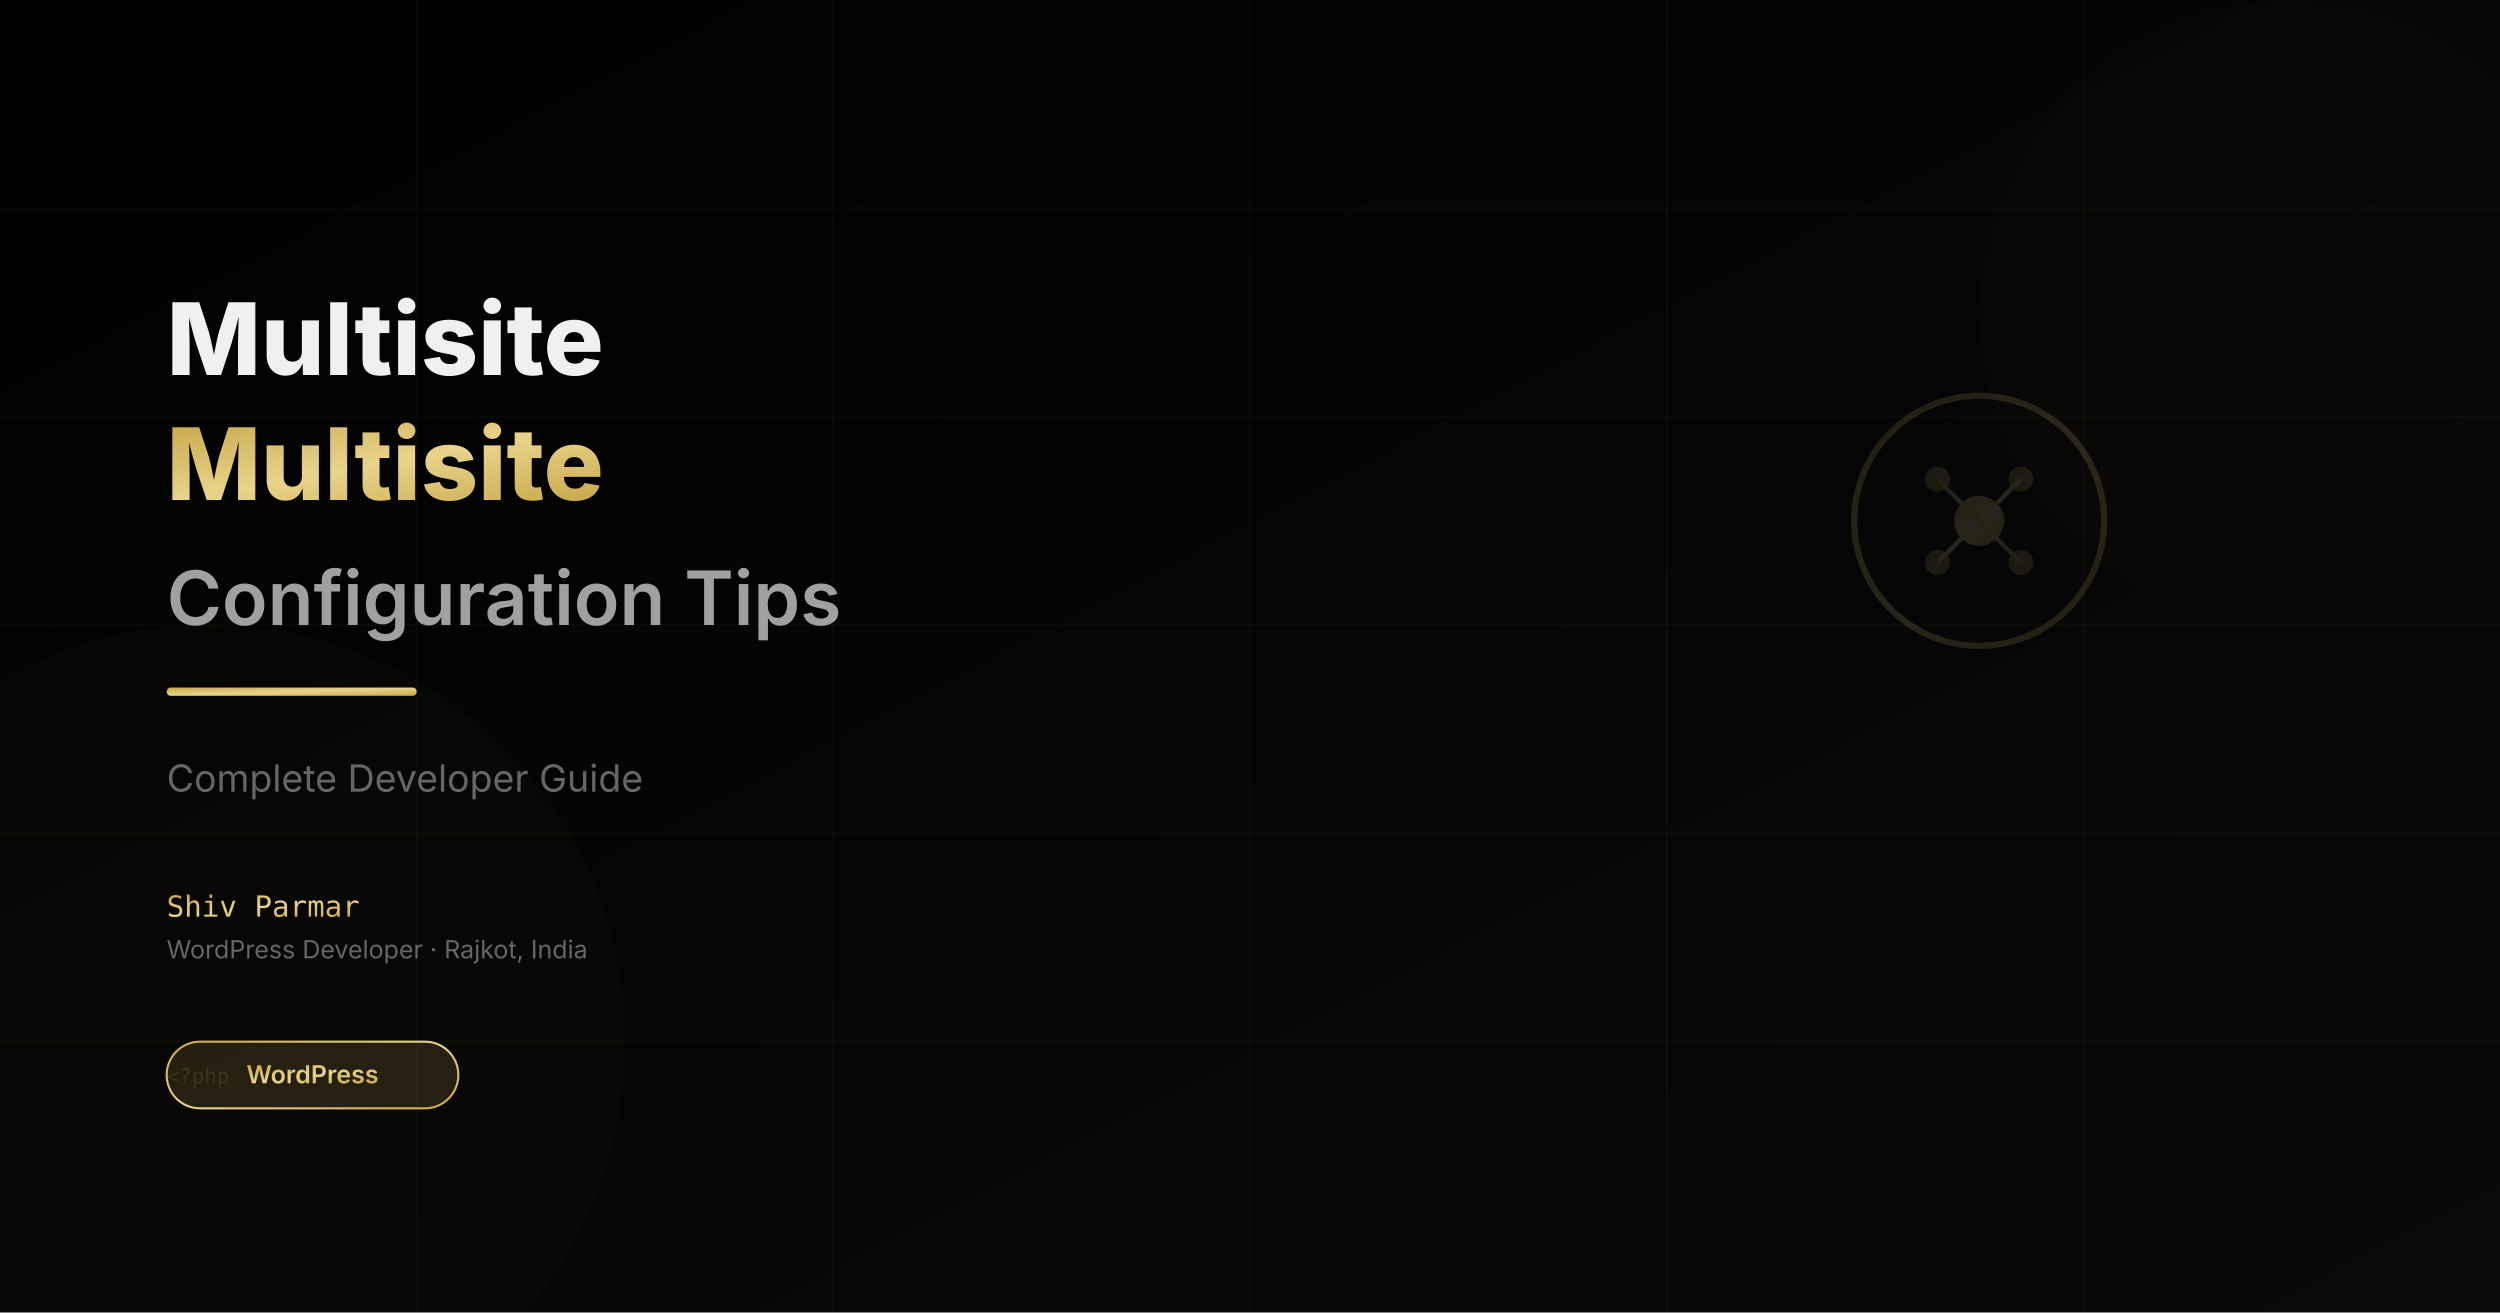
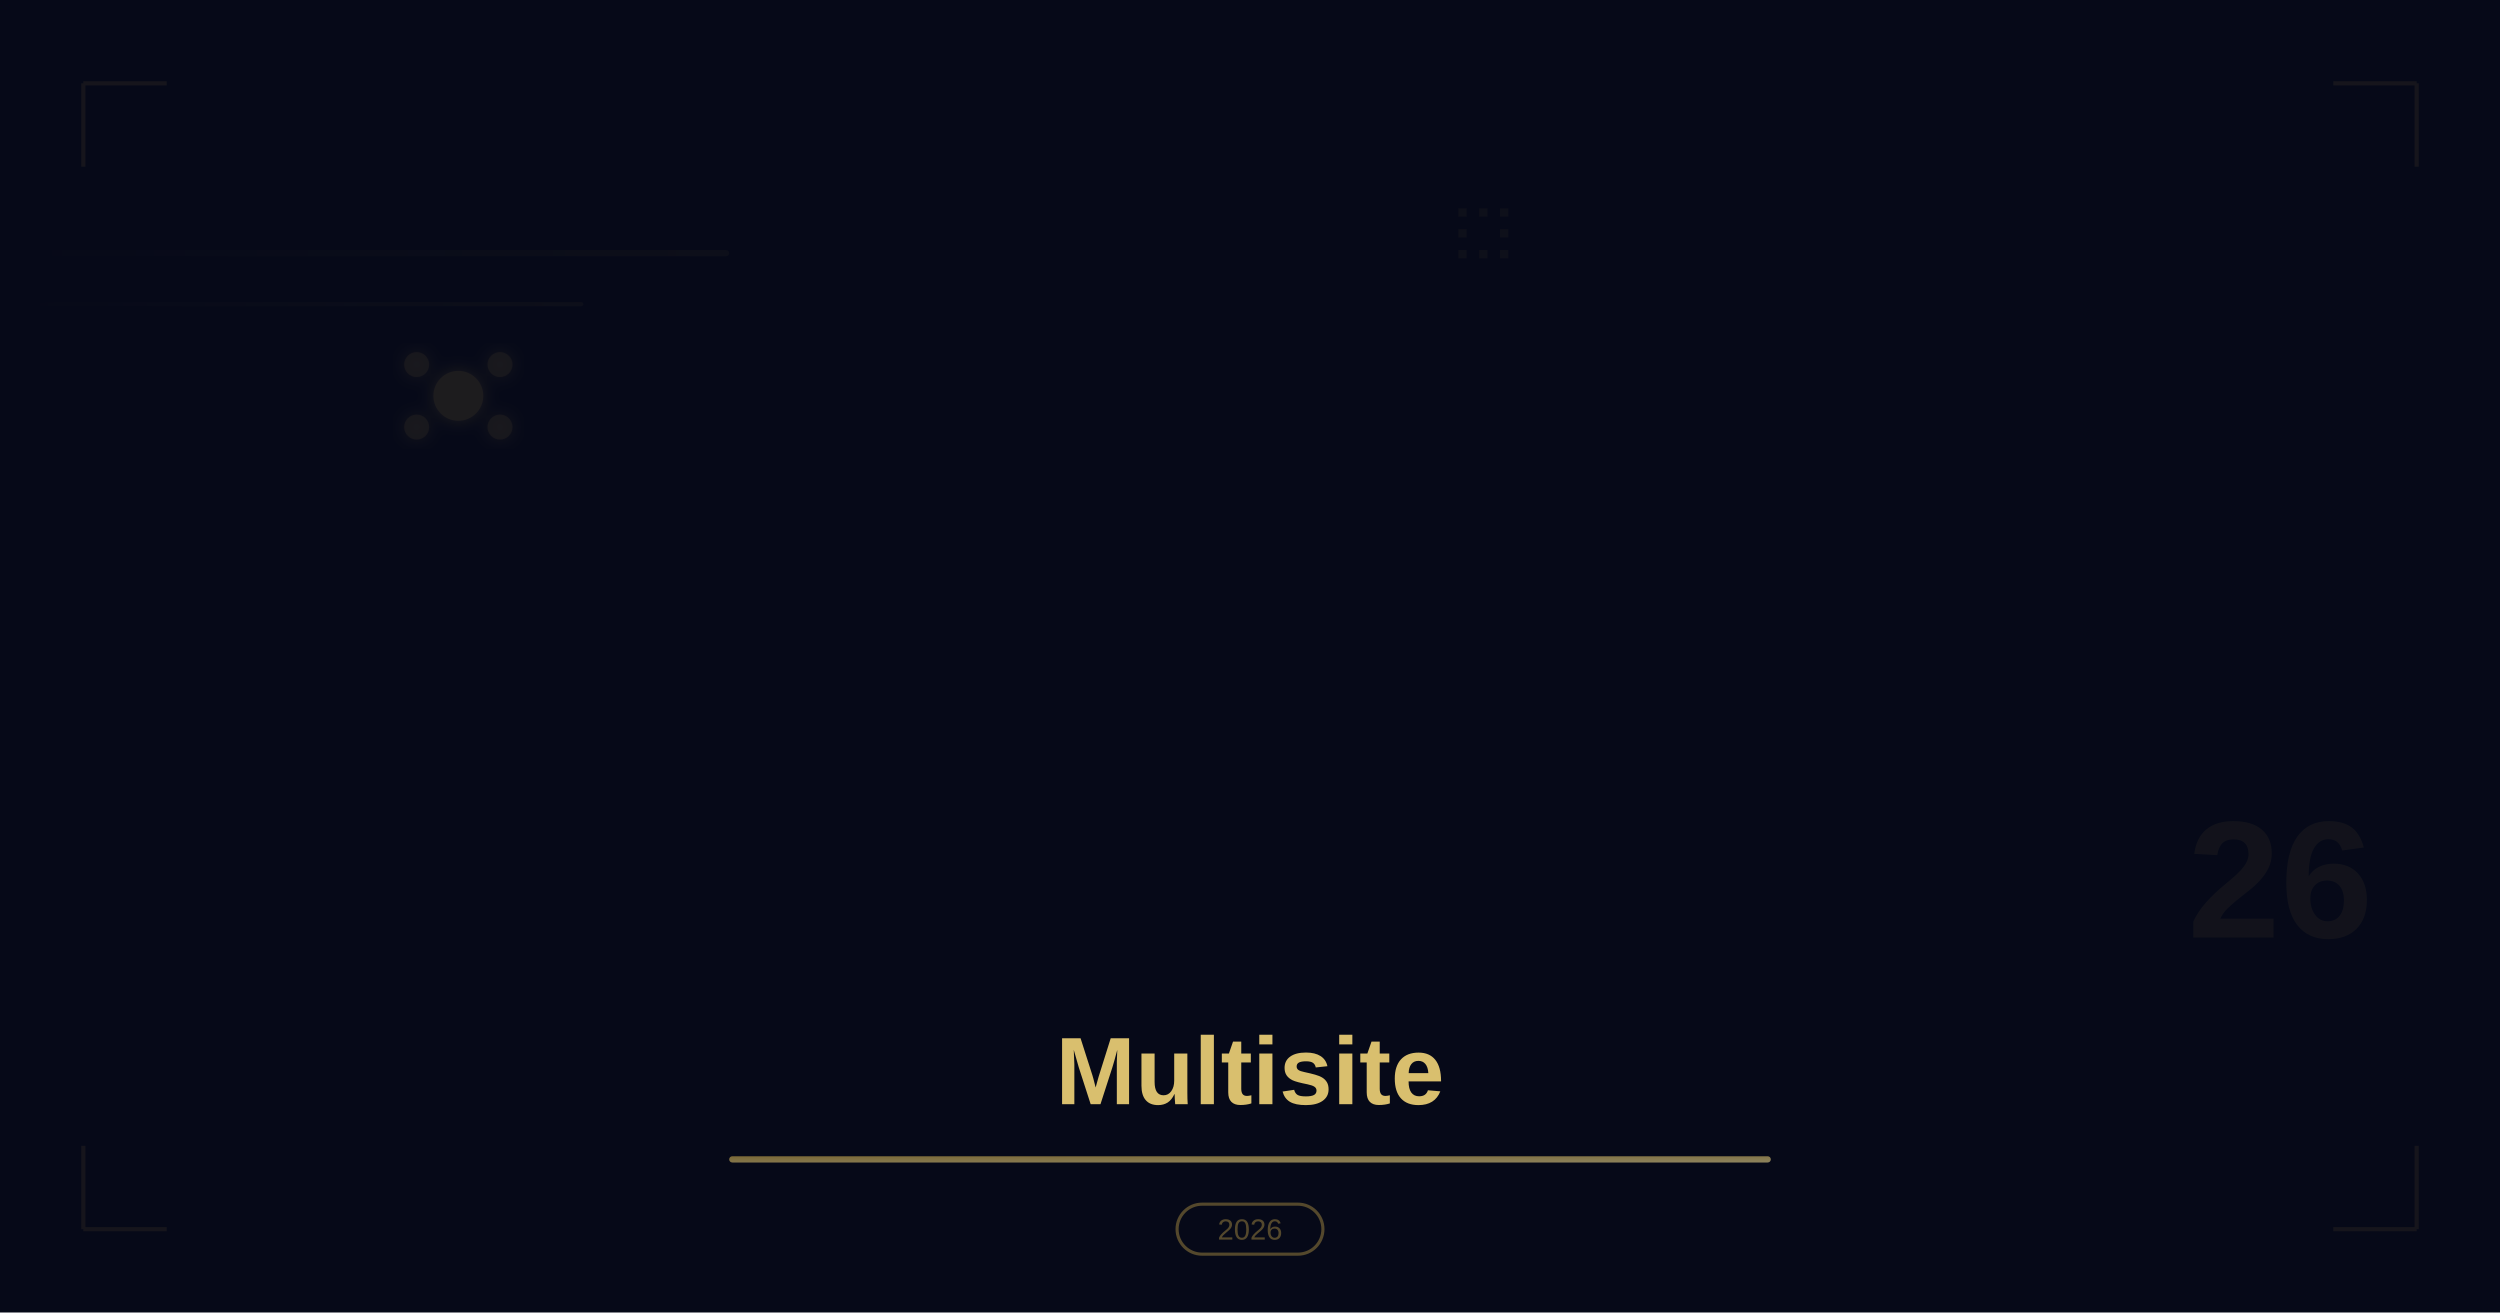
- <svg xmlns="http://www.w3.org/2000/svg" width="1200" height="630" viewBox="0 0 1200 630">
+ <svg xmlns="http://www.w3.org/2000/svg" viewBox="0 0 1200 630" width="1200" height="630">
  <defs>
    <linearGradient id="goldGrad" x1="0%" y1="0%" x2="100%" y2="100%">
-       <stop offset="0%" style="stop-color:#c9a84c;stop-opacity:1" />
-       <stop offset="50%" style="stop-color:#e8d48b;stop-opacity:1" />
-       <stop offset="100%" style="stop-color:#c9a84c;stop-opacity:1" />
+       <stop offset="0%" stop-color="#c9a84c" />
+       <stop offset="100%" stop-color="#e8d48b" />
    </linearGradient>
-     <linearGradient id="darkGrad" x1="0%" y1="0%" x2="100%" y2="100%">
-       <stop offset="0%" style="stop-color:#000000;stop-opacity:1" />
-       <stop offset="100%" style="stop-color:#0a0a0a;stop-opacity:1" />
+     <linearGradient id="speedGrad" x1="0%" y1="0%" x2="100%" y2="0%">
+       <stop offset="0%" stop-color="#c9a84c" stop-opacity="0" />
+       <stop offset="100%" stop-color="#c9a84c" stop-opacity="0.6" />
    </linearGradient>
    <filter id="glow">
-       <feGaussianBlur stdDeviation="3" result="coloredBlur" />
+       <feGaussianBlur stdDeviation="4" result="blur" />
      <feMerge>
-         <feMergeNode in="coloredBlur" />
+         <feMergeNode in="blur" />
        <feMergeNode in="SourceGraphic" />
      </feMerge>
    </filter>
  </defs>
-   <rect width="1200" height="630" fill="url(#darkGrad)" />
-   <circle cx="100" cy="500" r="200" fill="rgba(201,168,76,0.02)" />
-   <circle cx="1100" cy="150" r="150" fill="rgba(201,168,76,0.015)" />
-   <g stroke="rgba(201,168,76,0.03)" stroke-width="1" fill="none">
-     <line x1="0" y1="100" x2="1200" y2="100" />
-     <line x1="0" y1="200" x2="1200" y2="200" />
-     <line x1="0" y1="300" x2="1200" y2="300" />
-     <line x1="0" y1="400" x2="1200" y2="400" />
-     <line x1="0" y1="500" x2="1200" y2="500" />
-     <line x1="200" y1="0" x2="200" y2="630" />
-     <line x1="400" y1="0" x2="400" y2="630" />
-     <line x1="600" y1="0" x2="600" y2="630" />
-     <line x1="800" y1="0" x2="800" y2="630" />
-     <line x1="1000" y1="0" x2="1000" y2="630" />
+   <rect width="1200" height="630" fill="#060918" />
+   <g transform="translate(180, 150)" opacity="0.12" filter="url(#glow)">
+     <circle cx="40" cy="40" r="12" fill="#c9a84c" />
+     <circle cx="20" cy="25" r="6" fill="#c9a84c" opacity="0.7" />
+     <circle cx="60" cy="25" r="6" fill="#c9a84c" opacity="0.7" />
+     <circle cx="20" cy="55" r="6" fill="#c9a84c" opacity="0.7" />
+     <circle cx="60" cy="55" r="6" fill="#c9a84c" opacity="0.7" />
  </g>
-   <g transform="translate(900, 200)" opacity="0.15">
-     <circle cx="50" cy="50" r="60" fill="none" stroke="url(#goldGrad)" stroke-width="3" />
-     <circle cx="50" cy="50" r="12" fill="url(#goldGrad)" />
-     <circle cx="30" cy="30" r="6" fill="url(#goldGrad)" opacity="0.7" />
-     <circle cx="70" cy="30" r="6" fill="url(#goldGrad)" opacity="0.7" />
-     <circle cx="30" cy="70" r="6" fill="url(#goldGrad)" opacity="0.7" />
-     <circle cx="70" cy="70" r="6" fill="url(#goldGrad)" opacity="0.7" />
-     <line x1="50" y1="50" x2="30" y2="30" stroke="url(#goldGrad)" stroke-width="2" />
-     <line x1="50" y1="50" x2="70" y2="30" stroke="url(#goldGrad)" stroke-width="2" />
-     <line x1="50" y1="50" x2="30" y2="70" stroke="url(#goldGrad)" stroke-width="2" />
-     <line x1="50" y1="50" x2="70" y2="70" stroke="url(#goldGrad)" stroke-width="2" />
+   <g opacity="0.06">
+     <rect x="0" y="120" width="350" height="3" rx="1.5" fill="url(#speedGrad)" />
+     <rect x="0" y="145" width="280" height="2" rx="1" fill="url(#speedGrad)" />
  </g>
-   <text x="80" y="180" font-family="Inter, -apple-system, sans-serif" font-size="48" font-weight="800" fill="#f0f0f0">Multisite</text>
-   <text x="80" y="240" font-family="Inter, -apple-system, sans-serif" font-size="48" font-weight="800" fill="url(#goldGrad)">Multisite</text>
-   <text x="80" y="300" font-family="Inter, -apple-system, sans-serif" font-size="36" font-weight="600" fill="#a0a0a0">Configuration Tips</text>
-   <rect x="80" y="330" width="120" height="4" rx="2" fill="url(#goldGrad)" />
-   <text x="80" y="380" font-family="Inter, -apple-system, sans-serif" font-size="18" fill="#666666">Complete Developer Guide</text>
-   <text x="80" y="440" font-family="JetBrains Mono, monospace" font-size="14" fill="url(#goldGrad)">Shiv Parmar</text>
-   <text x="80" y="460" font-family="Inter, -apple-system, sans-serif" font-size="12" fill="#666666">WordPress Developer · Rajkot, India</text>
-   <rect x="80" y="500" width="140" height="32" rx="16" fill="rgba(201,168,76,0.15)" stroke="url(#goldGrad)" stroke-width="1" />
-   <text x="150" y="520" font-family="Inter, -apple-system, sans-serif" font-size="12" font-weight="600" fill="url(#goldGrad)" text-anchor="middle">WordPress</text>
-   <g transform="translate(80, 520)" opacity="0.15">
-     <text font-family="JetBrains Mono, monospace" font-size="10" fill="#c9a84c">&lt;?php</text>
+   <g transform="translate(1050, 450)" opacity="0.06">
+     <text x="0" y="0" font-family="Arial, sans-serif" font-size="80" fill="#c9a84c" font-weight="bold">26</text>
+   </g>
+   <g fill="#c9a84c" opacity="0.04">
+     <rect x="700" y="100" width="4" height="4" />
+     <rect x="710" y="100" width="4" height="4" />
+     <rect x="720" y="100" width="4" height="4" />
+     <rect x="700" y="110" width="4" height="4" />
+     <rect x="720" y="110" width="4" height="4" />
+     <rect x="700" y="120" width="4" height="4" />
+     <rect x="710" y="120" width="4" height="4" />
+     <rect x="720" y="120" width="4" height="4" />
+   </g>
+   <g opacity="0.08" fill="none" stroke="#c9a84c" stroke-width="2">
+     <path d="M40,40 L40,80 M40,40 L80,40" />
+     <path d="M1160,40 L1160,80 M1160,40 L1120,40" />
+     <path d="M40,590 L40,550 M40,590 L80,590" />
+     <path d="M1160,590 L1160,550 M1160,590 L1120,590" />
+   </g>
+   <text x="600" y="530" font-family="Arial, Helvetica, sans-serif" font-size="46" fill="#D9BF6E" text-anchor="middle" font-weight="bold">Multisite</text>
+   <rect x="350" y="555" width="500" height="3" rx="1.5" fill="url(#goldGrad)" opacity="0.6" />
+   <g transform="translate(600, 590)" opacity="0.4">
+     <rect x="-35" y="-12" width="70" height="24" rx="12" fill="none" stroke="#c9a84c" stroke-width="1.5" />
+     <text x="0" y="5" font-family="Arial, sans-serif" font-size="14" fill="#c9a84c" text-anchor="middle">2026</text>
  </g>
</svg>
